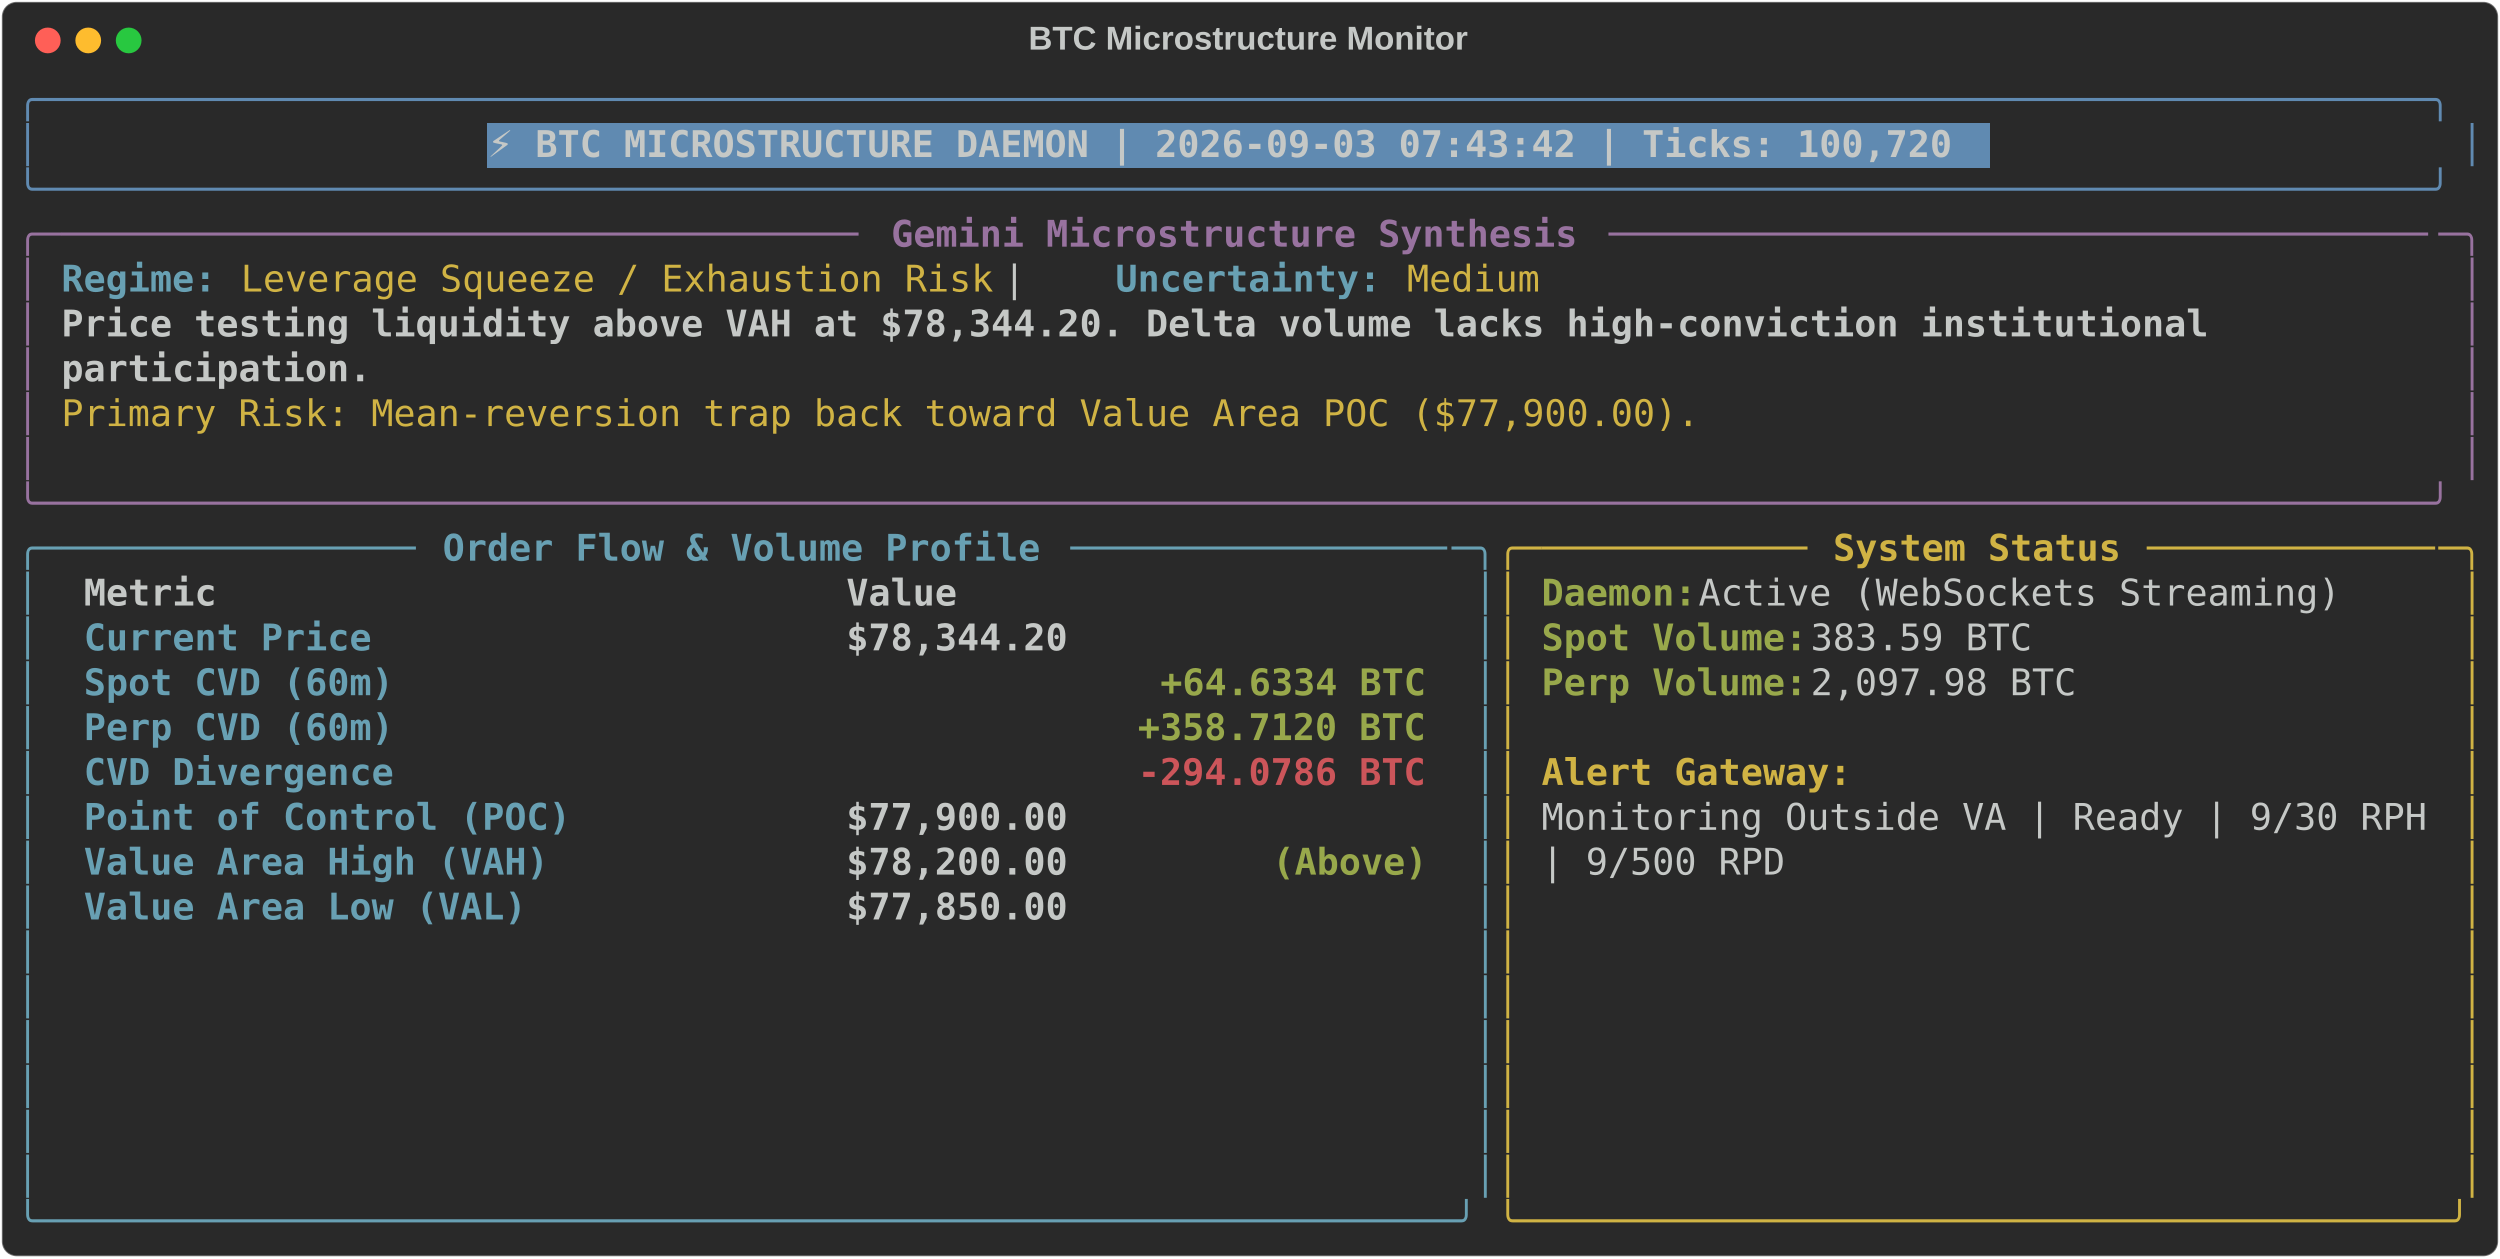
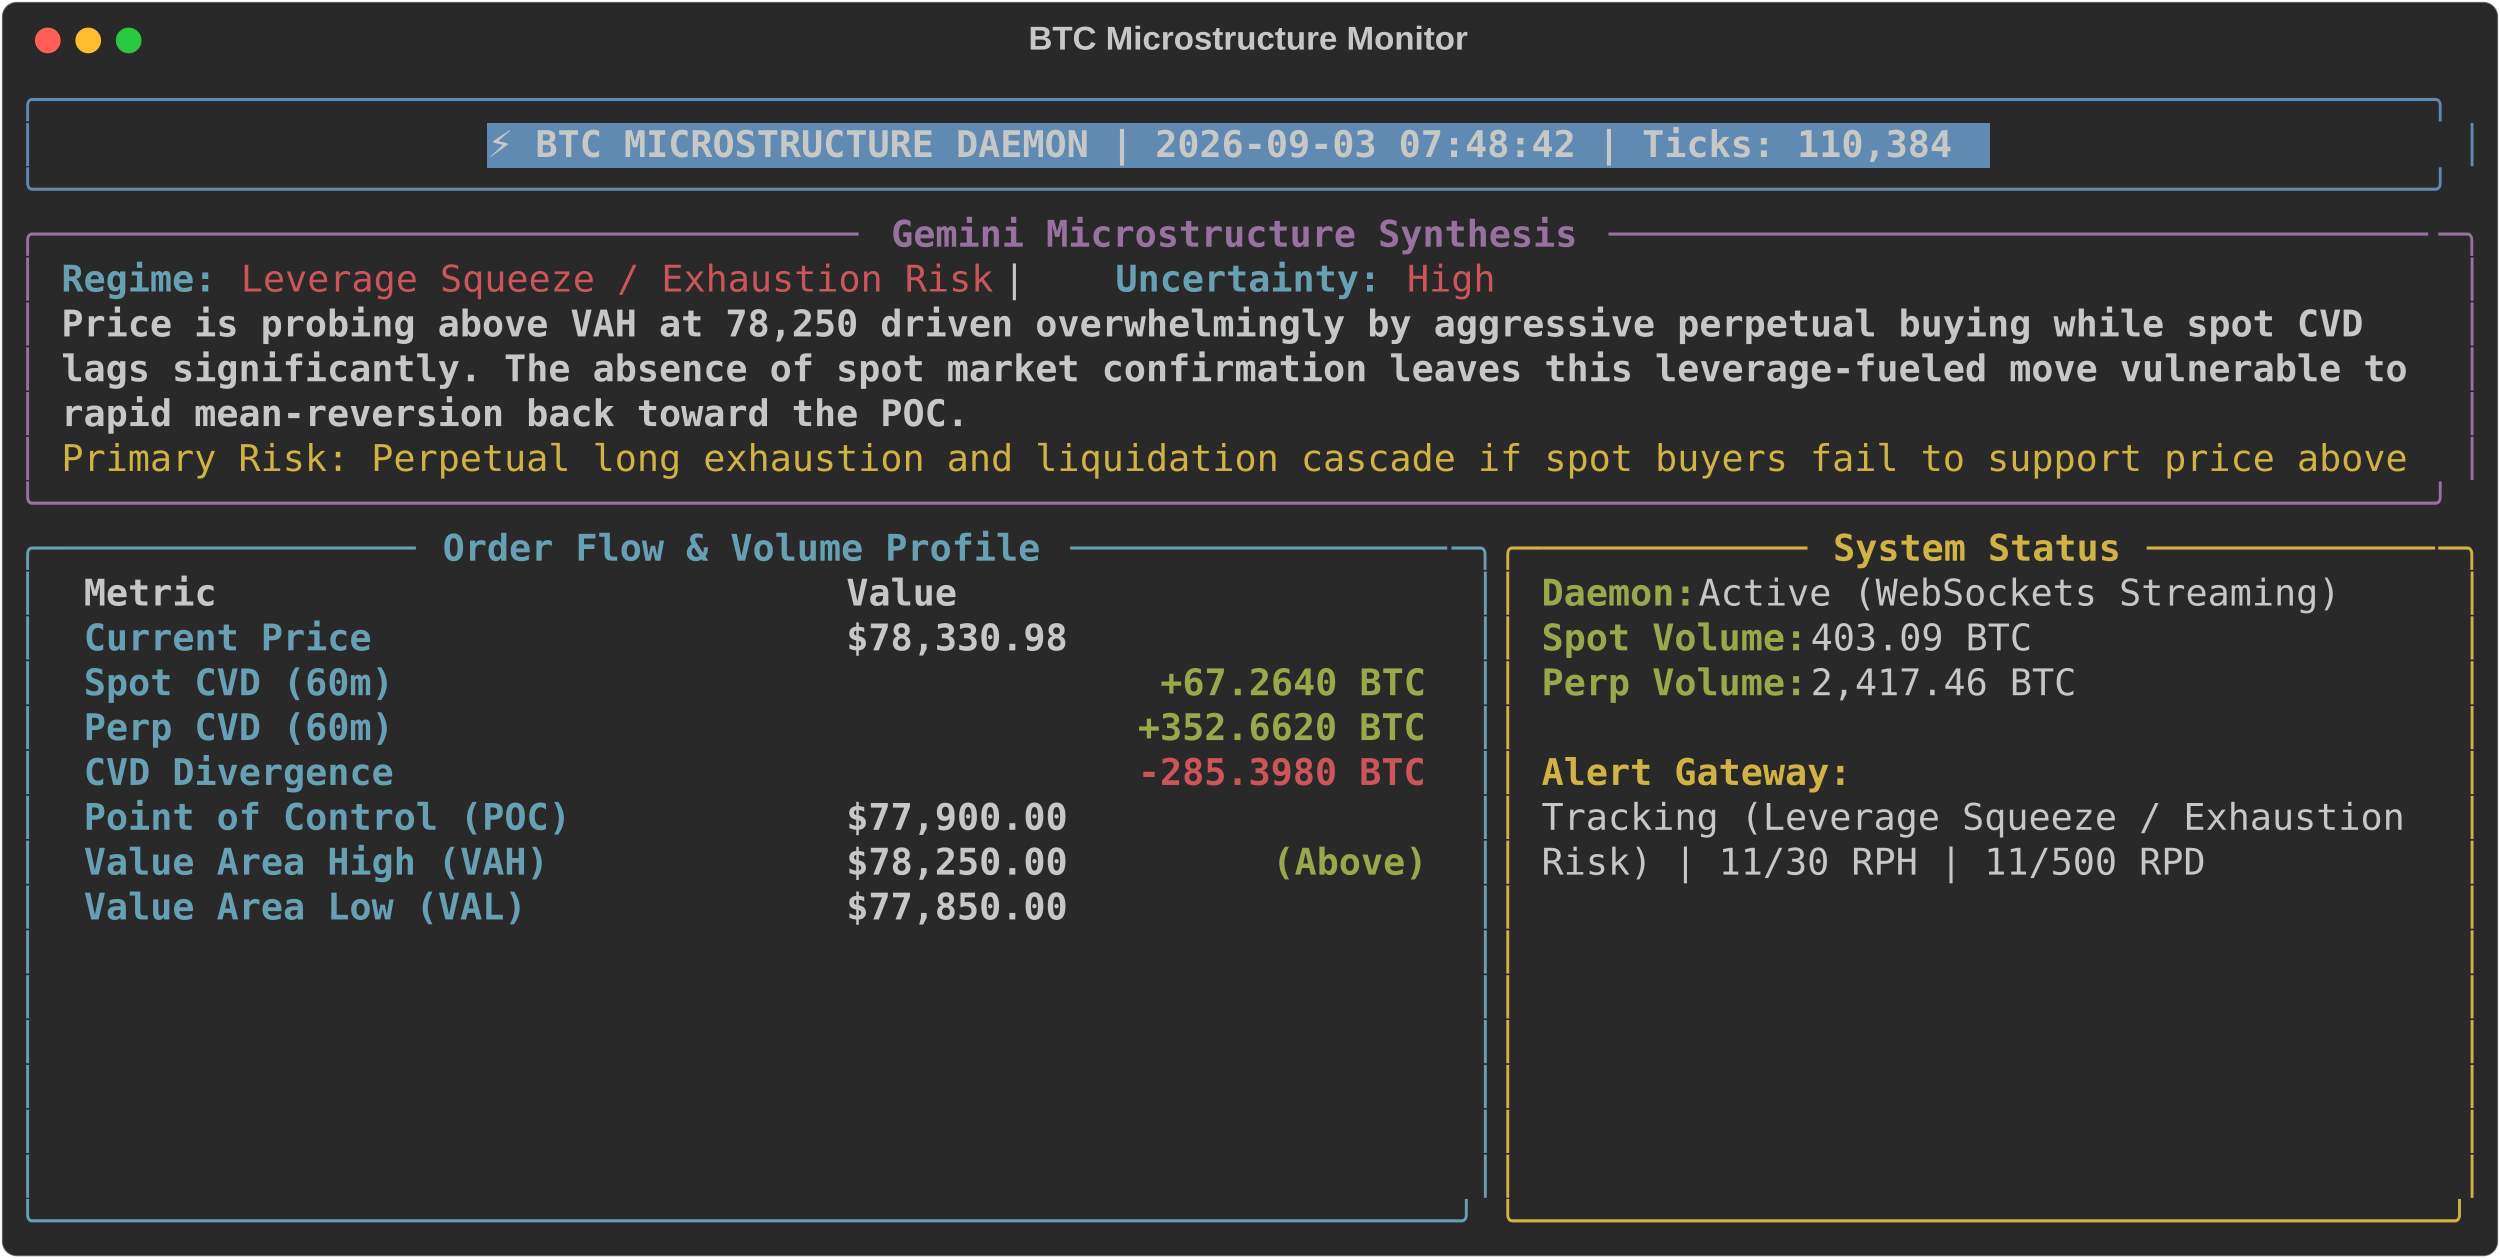
<svg xmlns="http://www.w3.org/2000/svg" class="rich-terminal" viewBox="0 0 1360 684.4">
  <style>

    @font-face {
        font-family: "Fira Code";
        src: local("FiraCode-Regular"),
                url("https://cdnjs.cloudflare.com/ajax/libs/firacode/6.2.0/woff2/FiraCode-Regular.woff2") format("woff2"),
                url("https://cdnjs.cloudflare.com/ajax/libs/firacode/6.2.0/woff/FiraCode-Regular.woff") format("woff");
        font-style: normal;
        font-weight: 400;
    }
    @font-face {
        font-family: "Fira Code";
        src: local("FiraCode-Bold"),
                url("https://cdnjs.cloudflare.com/ajax/libs/firacode/6.2.0/woff2/FiraCode-Bold.woff2") format("woff2"),
                url("https://cdnjs.cloudflare.com/ajax/libs/firacode/6.2.0/woff/FiraCode-Bold.woff") format("woff");
        font-style: bold;
        font-weight: 700;
    }

-     .terminal-2790496356-matrix {
+     .terminal-2442581391-matrix {
        font-family: Fira Code, monospace;
        font-size: 20px;
        line-height: 24.4px;
        font-variant-east-asian: full-width;
    }

-     .terminal-2790496356-title {
+     .terminal-2442581391-title {
        font-size: 18px;
        font-weight: bold;
        font-family: arial;
    }

-     .terminal-2790496356-r1 { fill: #608ab1 }
- .terminal-2790496356-r2 { fill: #c5c8c6 }
- .terminal-2790496356-r3 { fill: #c5c8c6;font-weight: bold }
- .terminal-2790496356-r4 { fill: #98729f }
- .terminal-2790496356-r5 { fill: #98729f;font-weight: bold }
- .terminal-2790496356-r6 { fill: #68a0b3;font-weight: bold }
- .terminal-2790496356-r7 { fill: #d0b344 }
- .terminal-2790496356-r8 { fill: #68a0b3 }
- .terminal-2790496356-r9 { fill: #d0b344;font-weight: bold }
- .terminal-2790496356-r10 { fill: #98a84b;font-weight: bold }
- .terminal-2790496356-r11 { fill: #cc555a;font-weight: bold }
+     .terminal-2442581391-r1 { fill: #608ab1 }
+ .terminal-2442581391-r2 { fill: #c5c8c6 }
+ .terminal-2442581391-r3 { fill: #c5c8c6;font-weight: bold }
+ .terminal-2442581391-r4 { fill: #98729f }
+ .terminal-2442581391-r5 { fill: #98729f;font-weight: bold }
+ .terminal-2442581391-r6 { fill: #68a0b3;font-weight: bold }
+ .terminal-2442581391-r7 { fill: #cc555a }
+ .terminal-2442581391-r8 { fill: #d0b344 }
+ .terminal-2442581391-r9 { fill: #68a0b3 }
+ .terminal-2442581391-r10 { fill: #d0b344;font-weight: bold }
+ .terminal-2442581391-r11 { fill: #98a84b;font-weight: bold }
+ .terminal-2442581391-r12 { fill: #cc555a;font-weight: bold }
    </style>
  <defs>
-     <clipPath id="terminal-2790496356-clip-terminal">
+     <clipPath id="terminal-2442581391-clip-terminal">
      <rect x="0" y="0" width="1341.0" height="633.4" />
    </clipPath>
-     <clipPath id="terminal-2790496356-line-0">
+     <clipPath id="terminal-2442581391-line-0">
      <rect x="0" y="1.5" width="1342" height="24.65" />
    </clipPath>
-     <clipPath id="terminal-2790496356-line-1">
+     <clipPath id="terminal-2442581391-line-1">
      <rect x="0" y="25.9" width="1342" height="24.65" />
    </clipPath>
-     <clipPath id="terminal-2790496356-line-2">
+     <clipPath id="terminal-2442581391-line-2">
      <rect x="0" y="50.3" width="1342" height="24.65" />
    </clipPath>
-     <clipPath id="terminal-2790496356-line-3">
+     <clipPath id="terminal-2442581391-line-3">
      <rect x="0" y="74.7" width="1342" height="24.65" />
    </clipPath>
-     <clipPath id="terminal-2790496356-line-4">
+     <clipPath id="terminal-2442581391-line-4">
      <rect x="0" y="99.1" width="1342" height="24.65" />
    </clipPath>
-     <clipPath id="terminal-2790496356-line-5">
+     <clipPath id="terminal-2442581391-line-5">
      <rect x="0" y="123.5" width="1342" height="24.65" />
    </clipPath>
-     <clipPath id="terminal-2790496356-line-6">
+     <clipPath id="terminal-2442581391-line-6">
      <rect x="0" y="147.9" width="1342" height="24.65" />
    </clipPath>
-     <clipPath id="terminal-2790496356-line-7">
+     <clipPath id="terminal-2442581391-line-7">
      <rect x="0" y="172.3" width="1342" height="24.65" />
    </clipPath>
-     <clipPath id="terminal-2790496356-line-8">
+     <clipPath id="terminal-2442581391-line-8">
      <rect x="0" y="196.7" width="1342" height="24.65" />
    </clipPath>
-     <clipPath id="terminal-2790496356-line-9">
+     <clipPath id="terminal-2442581391-line-9">
      <rect x="0" y="221.1" width="1342" height="24.65" />
    </clipPath>
-     <clipPath id="terminal-2790496356-line-10">
+     <clipPath id="terminal-2442581391-line-10">
      <rect x="0" y="245.5" width="1342" height="24.65" />
    </clipPath>
-     <clipPath id="terminal-2790496356-line-11">
+     <clipPath id="terminal-2442581391-line-11">
      <rect x="0" y="269.9" width="1342" height="24.65" />
    </clipPath>
-     <clipPath id="terminal-2790496356-line-12">
+     <clipPath id="terminal-2442581391-line-12">
      <rect x="0" y="294.3" width="1342" height="24.65" />
    </clipPath>
-     <clipPath id="terminal-2790496356-line-13">
+     <clipPath id="terminal-2442581391-line-13">
      <rect x="0" y="318.7" width="1342" height="24.65" />
    </clipPath>
-     <clipPath id="terminal-2790496356-line-14">
+     <clipPath id="terminal-2442581391-line-14">
      <rect x="0" y="343.1" width="1342" height="24.65" />
    </clipPath>
-     <clipPath id="terminal-2790496356-line-15">
+     <clipPath id="terminal-2442581391-line-15">
      <rect x="0" y="367.5" width="1342" height="24.65" />
    </clipPath>
-     <clipPath id="terminal-2790496356-line-16">
+     <clipPath id="terminal-2442581391-line-16">
      <rect x="0" y="391.9" width="1342" height="24.65" />
    </clipPath>
-     <clipPath id="terminal-2790496356-line-17">
+     <clipPath id="terminal-2442581391-line-17">
      <rect x="0" y="416.3" width="1342" height="24.65" />
    </clipPath>
-     <clipPath id="terminal-2790496356-line-18">
+     <clipPath id="terminal-2442581391-line-18">
      <rect x="0" y="440.7" width="1342" height="24.65" />
    </clipPath>
-     <clipPath id="terminal-2790496356-line-19">
+     <clipPath id="terminal-2442581391-line-19">
      <rect x="0" y="465.1" width="1342" height="24.65" />
    </clipPath>
-     <clipPath id="terminal-2790496356-line-20">
+     <clipPath id="terminal-2442581391-line-20">
      <rect x="0" y="489.5" width="1342" height="24.65" />
    </clipPath>
-     <clipPath id="terminal-2790496356-line-21">
+     <clipPath id="terminal-2442581391-line-21">
      <rect x="0" y="513.9" width="1342" height="24.65" />
    </clipPath>
-     <clipPath id="terminal-2790496356-line-22">
+     <clipPath id="terminal-2442581391-line-22">
      <rect x="0" y="538.3" width="1342" height="24.65" />
    </clipPath>
-     <clipPath id="terminal-2790496356-line-23">
+     <clipPath id="terminal-2442581391-line-23">
      <rect x="0" y="562.7" width="1342" height="24.65" />
    </clipPath>
-     <clipPath id="terminal-2790496356-line-24">
+     <clipPath id="terminal-2442581391-line-24">
      <rect x="0" y="587.1" width="1342" height="24.65" />
    </clipPath>
  </defs>
  <rect fill="#292929" stroke="rgba(255,255,255,0.35)" stroke-width="1" x="1" y="1" width="1358" height="682.4" rx="8" />
-   <text class="terminal-2790496356-title" fill="#c5c8c6" text-anchor="middle" x="679" y="27">BTC Microstructure Monitor</text>
+   <text class="terminal-2442581391-title" fill="#c5c8c6" text-anchor="middle" x="679" y="27">BTC Microstructure Monitor</text>
  <g transform="translate(26,22)">
    <circle cx="0" cy="0" r="7" fill="#ff5f57" />
    <circle cx="22" cy="0" r="7" fill="#febc2e" />
    <circle cx="44" cy="0" r="7" fill="#28c840" />
  </g>
-   <g transform="translate(9, 41)" clip-path="url(#terminal-2790496356-clip-terminal)">
+   <g transform="translate(9, 41)" clip-path="url(#terminal-2442581391-clip-terminal)">
    <rect fill="#608ab1" x="256.2" y="25.9" width="817.4" height="24.65" shape-rendering="crispEdges" />
-     <g class="terminal-2790496356-matrix">
-       <text class="terminal-2790496356-r1" x="0" y="20" textLength="1342" clip-path="url(#terminal-2790496356-line-0)">╭────────────────────────────────────────────────────────────────────────────────────────────────────────────╮</text>
-       <text class="terminal-2790496356-r2" x="1342" y="20" textLength="12.2" clip-path="url(#terminal-2790496356-line-0)">
- </text>
-       <text class="terminal-2790496356-r1" x="0" y="44.4" textLength="12.2" clip-path="url(#terminal-2790496356-line-1)">│</text>
-       <text class="terminal-2790496356-r3" x="256.2" y="44.4" textLength="805.2" clip-path="url(#terminal-2790496356-line-1)">⚡ BTC MICROSTRUCTURE DAEMON | 2026-09-03 07:43:42 | Ticks: 100,720</text>
-       <text class="terminal-2790496356-r1" x="1329.8" y="44.4" textLength="12.2" clip-path="url(#terminal-2790496356-line-1)">│</text>
-       <text class="terminal-2790496356-r2" x="1342" y="44.4" textLength="12.2" clip-path="url(#terminal-2790496356-line-1)">
- </text>
-       <text class="terminal-2790496356-r1" x="0" y="68.8" textLength="1342" clip-path="url(#terminal-2790496356-line-2)">╰────────────────────────────────────────────────────────────────────────────────────────────────────────────╯</text>
-       <text class="terminal-2790496356-r2" x="1342" y="68.8" textLength="12.2" clip-path="url(#terminal-2790496356-line-2)">
- </text>
-       <text class="terminal-2790496356-r4" x="0" y="93.2" textLength="24.4" clip-path="url(#terminal-2790496356-line-3)">╭─</text>
-       <text class="terminal-2790496356-r4" x="24.4" y="93.2" textLength="439.2" clip-path="url(#terminal-2790496356-line-3)">────────────────────────────────────</text>
-       <text class="terminal-2790496356-r5" x="475.8" y="93.2" textLength="378.2" clip-path="url(#terminal-2790496356-line-3)">Gemini Microstructure Synthesis</text>
-       <text class="terminal-2790496356-r4" x="866.2" y="93.2" textLength="451.4" clip-path="url(#terminal-2790496356-line-3)">─────────────────────────────────────</text>
-       <text class="terminal-2790496356-r4" x="1317.6" y="93.2" textLength="24.4" clip-path="url(#terminal-2790496356-line-3)">─╮</text>
-       <text class="terminal-2790496356-r2" x="1342" y="93.2" textLength="12.2" clip-path="url(#terminal-2790496356-line-3)">
- </text>
-       <text class="terminal-2790496356-r4" x="0" y="117.6" textLength="12.2" clip-path="url(#terminal-2790496356-line-4)">│</text>
-       <text class="terminal-2790496356-r6" x="24.4" y="117.6" textLength="85.4" clip-path="url(#terminal-2790496356-line-4)">Regime:</text>
-       <text class="terminal-2790496356-r7" x="122" y="117.6" textLength="414.8" clip-path="url(#terminal-2790496356-line-4)">Leverage Squeeze / Exhaustion Risk</text>
-       <text class="terminal-2790496356-r2" x="536.8" y="117.6" textLength="61" clip-path="url(#terminal-2790496356-line-4)">  |  </text>
-       <text class="terminal-2790496356-r6" x="597.8" y="117.6" textLength="146.4" clip-path="url(#terminal-2790496356-line-4)">Uncertainty:</text>
-       <text class="terminal-2790496356-r7" x="756.4" y="117.6" textLength="73.2" clip-path="url(#terminal-2790496356-line-4)">Medium</text>
-       <text class="terminal-2790496356-r4" x="1329.8" y="117.6" textLength="12.2" clip-path="url(#terminal-2790496356-line-4)">│</text>
-       <text class="terminal-2790496356-r2" x="1342" y="117.6" textLength="12.2" clip-path="url(#terminal-2790496356-line-4)">
- </text>
-       <text class="terminal-2790496356-r4" x="0" y="142" textLength="12.2" clip-path="url(#terminal-2790496356-line-5)">│</text>
-       <text class="terminal-2790496356-r3" x="24.4" y="142" textLength="1195.6" clip-path="url(#terminal-2790496356-line-5)">Price testing liquidity above VAH at $78,344.20. Delta volume lacks high-conviction institutional </text>
-       <text class="terminal-2790496356-r4" x="1329.8" y="142" textLength="12.2" clip-path="url(#terminal-2790496356-line-5)">│</text>
-       <text class="terminal-2790496356-r2" x="1342" y="142" textLength="12.2" clip-path="url(#terminal-2790496356-line-5)">
- </text>
-       <text class="terminal-2790496356-r4" x="0" y="166.4" textLength="12.2" clip-path="url(#terminal-2790496356-line-6)">│</text>
-       <text class="terminal-2790496356-r3" x="24.4" y="166.4" textLength="170.8" clip-path="url(#terminal-2790496356-line-6)">participation.</text>
-       <text class="terminal-2790496356-r4" x="1329.8" y="166.4" textLength="12.2" clip-path="url(#terminal-2790496356-line-6)">│</text>
-       <text class="terminal-2790496356-r2" x="1342" y="166.4" textLength="12.2" clip-path="url(#terminal-2790496356-line-6)">
- </text>
-       <text class="terminal-2790496356-r4" x="0" y="190.8" textLength="12.2" clip-path="url(#terminal-2790496356-line-7)">│</text>
-       <text class="terminal-2790496356-r7" x="24.4" y="190.8" textLength="902.8" clip-path="url(#terminal-2790496356-line-7)">Primary Risk: Mean-reversion trap back toward Value Area POC ($77,900.00).</text>
-       <text class="terminal-2790496356-r4" x="1329.8" y="190.8" textLength="12.2" clip-path="url(#terminal-2790496356-line-7)">│</text>
-       <text class="terminal-2790496356-r2" x="1342" y="190.8" textLength="12.2" clip-path="url(#terminal-2790496356-line-7)">
- </text>
-       <text class="terminal-2790496356-r4" x="0" y="215.2" textLength="12.2" clip-path="url(#terminal-2790496356-line-8)">│</text>
-       <text class="terminal-2790496356-r4" x="1329.8" y="215.2" textLength="12.2" clip-path="url(#terminal-2790496356-line-8)">│</text>
-       <text class="terminal-2790496356-r2" x="1342" y="215.2" textLength="12.2" clip-path="url(#terminal-2790496356-line-8)">
- </text>
-       <text class="terminal-2790496356-r4" x="0" y="239.6" textLength="1342" clip-path="url(#terminal-2790496356-line-9)">╰────────────────────────────────────────────────────────────────────────────────────────────────────────────╯</text>
-       <text class="terminal-2790496356-r2" x="1342" y="239.6" textLength="12.2" clip-path="url(#terminal-2790496356-line-9)">
- </text>
-       <text class="terminal-2790496356-r8" x="0" y="264" textLength="24.4" clip-path="url(#terminal-2790496356-line-10)">╭─</text>
-       <text class="terminal-2790496356-r8" x="24.4" y="264" textLength="195.2" clip-path="url(#terminal-2790496356-line-10)">────────────────</text>
-       <text class="terminal-2790496356-r6" x="231.8" y="264" textLength="329.4" clip-path="url(#terminal-2790496356-line-10)">Order Flow &amp; Volume Profile</text>
-       <text class="terminal-2790496356-r8" x="573.4" y="264" textLength="207.4" clip-path="url(#terminal-2790496356-line-10)">─────────────────</text>
-       <text class="terminal-2790496356-r8" x="780.8" y="264" textLength="24.4" clip-path="url(#terminal-2790496356-line-10)">─╮</text>
-       <text class="terminal-2790496356-r7" x="805.2" y="264" textLength="24.4" clip-path="url(#terminal-2790496356-line-10)">╭─</text>
-       <text class="terminal-2790496356-r7" x="829.6" y="264" textLength="146.4" clip-path="url(#terminal-2790496356-line-10)">────────────</text>
-       <text class="terminal-2790496356-r9" x="988.2" y="264" textLength="158.6" clip-path="url(#terminal-2790496356-line-10)">System Status</text>
-       <text class="terminal-2790496356-r7" x="1159" y="264" textLength="158.6" clip-path="url(#terminal-2790496356-line-10)">─────────────</text>
-       <text class="terminal-2790496356-r7" x="1317.6" y="264" textLength="24.4" clip-path="url(#terminal-2790496356-line-10)">─╮</text>
-       <text class="terminal-2790496356-r2" x="1342" y="264" textLength="12.2" clip-path="url(#terminal-2790496356-line-10)">
- </text>
-       <text class="terminal-2790496356-r8" x="0" y="288.4" textLength="12.2" clip-path="url(#terminal-2790496356-line-11)">│</text>
-       <text class="terminal-2790496356-r3" x="36.6" y="288.4" textLength="390.4" clip-path="url(#terminal-2790496356-line-11)">Metric                          </text>
-       <text class="terminal-2790496356-r3" x="451.4" y="288.4" textLength="317.2" clip-path="url(#terminal-2790496356-line-11)">                     Value</text>
-       <text class="terminal-2790496356-r8" x="793" y="288.4" textLength="12.2" clip-path="url(#terminal-2790496356-line-11)">│</text>
-       <text class="terminal-2790496356-r7" x="805.2" y="288.4" textLength="12.2" clip-path="url(#terminal-2790496356-line-11)">│</text>
-       <text class="terminal-2790496356-r10" x="829.6" y="288.4" textLength="85.4" clip-path="url(#terminal-2790496356-line-11)">Daemon:</text>
-       <text class="terminal-2790496356-r2" x="915" y="288.4" textLength="366" clip-path="url(#terminal-2790496356-line-11)"> Active (WebSockets Streaming)</text>
-       <text class="terminal-2790496356-r7" x="1329.8" y="288.4" textLength="12.2" clip-path="url(#terminal-2790496356-line-11)">│</text>
-       <text class="terminal-2790496356-r2" x="1342" y="288.4" textLength="12.2" clip-path="url(#terminal-2790496356-line-11)">
- </text>
-       <text class="terminal-2790496356-r8" x="0" y="312.8" textLength="12.2" clip-path="url(#terminal-2790496356-line-12)">│</text>
-       <text class="terminal-2790496356-r6" x="36.6" y="312.8" textLength="390.4" clip-path="url(#terminal-2790496356-line-12)">Current Price                   </text>
-       <text class="terminal-2790496356-r3" x="451.4" y="312.8" textLength="317.2" clip-path="url(#terminal-2790496356-line-12)">                $78,344.20</text>
-       <text class="terminal-2790496356-r8" x="793" y="312.8" textLength="12.2" clip-path="url(#terminal-2790496356-line-12)">│</text>
-       <text class="terminal-2790496356-r7" x="805.2" y="312.8" textLength="12.2" clip-path="url(#terminal-2790496356-line-12)">│</text>
-       <text class="terminal-2790496356-r10" x="829.6" y="312.8" textLength="146.4" clip-path="url(#terminal-2790496356-line-12)">Spot Volume:</text>
-       <text class="terminal-2790496356-r2" x="976" y="312.8" textLength="134.2" clip-path="url(#terminal-2790496356-line-12)"> 383.59 BTC</text>
-       <text class="terminal-2790496356-r7" x="1329.8" y="312.8" textLength="12.2" clip-path="url(#terminal-2790496356-line-12)">│</text>
-       <text class="terminal-2790496356-r2" x="1342" y="312.8" textLength="12.2" clip-path="url(#terminal-2790496356-line-12)">
- </text>
-       <text class="terminal-2790496356-r8" x="0" y="337.2" textLength="12.2" clip-path="url(#terminal-2790496356-line-13)">│</text>
-       <text class="terminal-2790496356-r6" x="36.6" y="337.2" textLength="390.4" clip-path="url(#terminal-2790496356-line-13)">Spot CVD (60m)                  </text>
-       <text class="terminal-2790496356-r10" x="622.2" y="337.2" textLength="146.4" clip-path="url(#terminal-2790496356-line-13)">+64.6334 BTC</text>
-       <text class="terminal-2790496356-r8" x="793" y="337.2" textLength="12.2" clip-path="url(#terminal-2790496356-line-13)">│</text>
-       <text class="terminal-2790496356-r7" x="805.2" y="337.2" textLength="12.2" clip-path="url(#terminal-2790496356-line-13)">│</text>
-       <text class="terminal-2790496356-r10" x="829.6" y="337.2" textLength="146.4" clip-path="url(#terminal-2790496356-line-13)">Perp Volume:</text>
-       <text class="terminal-2790496356-r2" x="976" y="337.2" textLength="158.6" clip-path="url(#terminal-2790496356-line-13)"> 2,097.98 BTC</text>
-       <text class="terminal-2790496356-r7" x="1329.8" y="337.2" textLength="12.2" clip-path="url(#terminal-2790496356-line-13)">│</text>
-       <text class="terminal-2790496356-r2" x="1342" y="337.2" textLength="12.2" clip-path="url(#terminal-2790496356-line-13)">
- </text>
-       <text class="terminal-2790496356-r8" x="0" y="361.6" textLength="12.2" clip-path="url(#terminal-2790496356-line-14)">│</text>
-       <text class="terminal-2790496356-r6" x="36.6" y="361.6" textLength="390.4" clip-path="url(#terminal-2790496356-line-14)">Perp CVD (60m)                  </text>
-       <text class="terminal-2790496356-r10" x="610" y="361.6" textLength="158.6" clip-path="url(#terminal-2790496356-line-14)">+358.7120 BTC</text>
-       <text class="terminal-2790496356-r8" x="793" y="361.6" textLength="12.2" clip-path="url(#terminal-2790496356-line-14)">│</text>
-       <text class="terminal-2790496356-r7" x="805.2" y="361.6" textLength="12.2" clip-path="url(#terminal-2790496356-line-14)">│</text>
-       <text class="terminal-2790496356-r7" x="1329.8" y="361.6" textLength="12.2" clip-path="url(#terminal-2790496356-line-14)">│</text>
-       <text class="terminal-2790496356-r2" x="1342" y="361.6" textLength="12.2" clip-path="url(#terminal-2790496356-line-14)">
- </text>
-       <text class="terminal-2790496356-r8" x="0" y="386" textLength="12.2" clip-path="url(#terminal-2790496356-line-15)">│</text>
-       <text class="terminal-2790496356-r6" x="36.6" y="386" textLength="390.4" clip-path="url(#terminal-2790496356-line-15)">CVD Divergence                  </text>
-       <text class="terminal-2790496356-r11" x="610" y="386" textLength="158.6" clip-path="url(#terminal-2790496356-line-15)">-294.0786 BTC</text>
-       <text class="terminal-2790496356-r8" x="793" y="386" textLength="12.2" clip-path="url(#terminal-2790496356-line-15)">│</text>
-       <text class="terminal-2790496356-r7" x="805.2" y="386" textLength="12.2" clip-path="url(#terminal-2790496356-line-15)">│</text>
-       <text class="terminal-2790496356-r9" x="829.6" y="386" textLength="170.8" clip-path="url(#terminal-2790496356-line-15)">Alert Gateway:</text>
-       <text class="terminal-2790496356-r7" x="1329.8" y="386" textLength="12.2" clip-path="url(#terminal-2790496356-line-15)">│</text>
-       <text class="terminal-2790496356-r2" x="1342" y="386" textLength="12.2" clip-path="url(#terminal-2790496356-line-15)">
- </text>
-       <text class="terminal-2790496356-r8" x="0" y="410.4" textLength="12.2" clip-path="url(#terminal-2790496356-line-16)">│</text>
-       <text class="terminal-2790496356-r6" x="36.6" y="410.4" textLength="390.4" clip-path="url(#terminal-2790496356-line-16)">Point of Control (POC)          </text>
-       <text class="terminal-2790496356-r3" x="451.4" y="410.4" textLength="317.2" clip-path="url(#terminal-2790496356-line-16)">                $77,900.00</text>
-       <text class="terminal-2790496356-r8" x="793" y="410.4" textLength="12.2" clip-path="url(#terminal-2790496356-line-16)">│</text>
-       <text class="terminal-2790496356-r7" x="805.2" y="410.4" textLength="12.2" clip-path="url(#terminal-2790496356-line-16)">│</text>
-       <text class="terminal-2790496356-r2" x="829.6" y="410.4" textLength="488" clip-path="url(#terminal-2790496356-line-16)">Monitoring Outside VA | Ready | 9/30 RPH</text>
-       <text class="terminal-2790496356-r7" x="1329.8" y="410.4" textLength="12.2" clip-path="url(#terminal-2790496356-line-16)">│</text>
-       <text class="terminal-2790496356-r2" x="1342" y="410.4" textLength="12.2" clip-path="url(#terminal-2790496356-line-16)">
- </text>
-       <text class="terminal-2790496356-r8" x="0" y="434.8" textLength="12.2" clip-path="url(#terminal-2790496356-line-17)">│</text>
-       <text class="terminal-2790496356-r6" x="36.6" y="434.8" textLength="390.4" clip-path="url(#terminal-2790496356-line-17)">Value Area High (VAH)           </text>
-       <text class="terminal-2790496356-r3" x="451.4" y="434.8" textLength="231.8" clip-path="url(#terminal-2790496356-line-17)">        $78,200.00 </text>
-       <text class="terminal-2790496356-r10" x="683.2" y="434.8" textLength="85.4" clip-path="url(#terminal-2790496356-line-17)">(Above)</text>
-       <text class="terminal-2790496356-r8" x="793" y="434.8" textLength="12.2" clip-path="url(#terminal-2790496356-line-17)">│</text>
-       <text class="terminal-2790496356-r7" x="805.2" y="434.8" textLength="12.2" clip-path="url(#terminal-2790496356-line-17)">│</text>
-       <text class="terminal-2790496356-r2" x="829.6" y="434.8" textLength="134.2" clip-path="url(#terminal-2790496356-line-17)">| 9/500 RPD</text>
-       <text class="terminal-2790496356-r7" x="1329.8" y="434.8" textLength="12.2" clip-path="url(#terminal-2790496356-line-17)">│</text>
-       <text class="terminal-2790496356-r2" x="1342" y="434.8" textLength="12.2" clip-path="url(#terminal-2790496356-line-17)">
- </text>
-       <text class="terminal-2790496356-r8" x="0" y="459.2" textLength="12.2" clip-path="url(#terminal-2790496356-line-18)">│</text>
-       <text class="terminal-2790496356-r6" x="36.6" y="459.2" textLength="390.4" clip-path="url(#terminal-2790496356-line-18)">Value Area Low (VAL)            </text>
-       <text class="terminal-2790496356-r3" x="451.4" y="459.2" textLength="317.2" clip-path="url(#terminal-2790496356-line-18)">                $77,850.00</text>
-       <text class="terminal-2790496356-r8" x="793" y="459.2" textLength="12.2" clip-path="url(#terminal-2790496356-line-18)">│</text>
-       <text class="terminal-2790496356-r7" x="805.2" y="459.2" textLength="12.2" clip-path="url(#terminal-2790496356-line-18)">│</text>
-       <text class="terminal-2790496356-r7" x="1329.8" y="459.2" textLength="12.2" clip-path="url(#terminal-2790496356-line-18)">│</text>
-       <text class="terminal-2790496356-r2" x="1342" y="459.2" textLength="12.2" clip-path="url(#terminal-2790496356-line-18)">
- </text>
-       <text class="terminal-2790496356-r8" x="0" y="483.6" textLength="12.2" clip-path="url(#terminal-2790496356-line-19)">│</text>
-       <text class="terminal-2790496356-r8" x="793" y="483.6" textLength="12.2" clip-path="url(#terminal-2790496356-line-19)">│</text>
-       <text class="terminal-2790496356-r7" x="805.2" y="483.6" textLength="12.2" clip-path="url(#terminal-2790496356-line-19)">│</text>
-       <text class="terminal-2790496356-r7" x="1329.8" y="483.6" textLength="12.2" clip-path="url(#terminal-2790496356-line-19)">│</text>
-       <text class="terminal-2790496356-r2" x="1342" y="483.6" textLength="12.2" clip-path="url(#terminal-2790496356-line-19)">
- </text>
-       <text class="terminal-2790496356-r8" x="0" y="508" textLength="12.2" clip-path="url(#terminal-2790496356-line-20)">│</text>
-       <text class="terminal-2790496356-r8" x="793" y="508" textLength="12.2" clip-path="url(#terminal-2790496356-line-20)">│</text>
-       <text class="terminal-2790496356-r7" x="805.2" y="508" textLength="12.2" clip-path="url(#terminal-2790496356-line-20)">│</text>
-       <text class="terminal-2790496356-r7" x="1329.8" y="508" textLength="12.2" clip-path="url(#terminal-2790496356-line-20)">│</text>
-       <text class="terminal-2790496356-r2" x="1342" y="508" textLength="12.2" clip-path="url(#terminal-2790496356-line-20)">
- </text>
-       <text class="terminal-2790496356-r8" x="0" y="532.4" textLength="12.2" clip-path="url(#terminal-2790496356-line-21)">│</text>
-       <text class="terminal-2790496356-r8" x="793" y="532.4" textLength="12.2" clip-path="url(#terminal-2790496356-line-21)">│</text>
-       <text class="terminal-2790496356-r7" x="805.2" y="532.4" textLength="12.2" clip-path="url(#terminal-2790496356-line-21)">│</text>
-       <text class="terminal-2790496356-r7" x="1329.8" y="532.4" textLength="12.2" clip-path="url(#terminal-2790496356-line-21)">│</text>
-       <text class="terminal-2790496356-r2" x="1342" y="532.4" textLength="12.2" clip-path="url(#terminal-2790496356-line-21)">
- </text>
-       <text class="terminal-2790496356-r8" x="0" y="556.8" textLength="12.2" clip-path="url(#terminal-2790496356-line-22)">│</text>
-       <text class="terminal-2790496356-r8" x="793" y="556.8" textLength="12.2" clip-path="url(#terminal-2790496356-line-22)">│</text>
-       <text class="terminal-2790496356-r7" x="805.2" y="556.8" textLength="12.2" clip-path="url(#terminal-2790496356-line-22)">│</text>
-       <text class="terminal-2790496356-r7" x="1329.8" y="556.8" textLength="12.2" clip-path="url(#terminal-2790496356-line-22)">│</text>
-       <text class="terminal-2790496356-r2" x="1342" y="556.8" textLength="12.2" clip-path="url(#terminal-2790496356-line-22)">
- </text>
-       <text class="terminal-2790496356-r8" x="0" y="581.2" textLength="12.2" clip-path="url(#terminal-2790496356-line-23)">│</text>
-       <text class="terminal-2790496356-r8" x="793" y="581.2" textLength="12.2" clip-path="url(#terminal-2790496356-line-23)">│</text>
-       <text class="terminal-2790496356-r7" x="805.2" y="581.2" textLength="12.2" clip-path="url(#terminal-2790496356-line-23)">│</text>
-       <text class="terminal-2790496356-r7" x="1329.8" y="581.2" textLength="12.2" clip-path="url(#terminal-2790496356-line-23)">│</text>
-       <text class="terminal-2790496356-r2" x="1342" y="581.2" textLength="12.2" clip-path="url(#terminal-2790496356-line-23)">
- </text>
-       <text class="terminal-2790496356-r8" x="0" y="605.6" textLength="12.2" clip-path="url(#terminal-2790496356-line-24)">│</text>
-       <text class="terminal-2790496356-r8" x="793" y="605.6" textLength="12.2" clip-path="url(#terminal-2790496356-line-24)">│</text>
-       <text class="terminal-2790496356-r7" x="805.2" y="605.6" textLength="12.2" clip-path="url(#terminal-2790496356-line-24)">│</text>
-       <text class="terminal-2790496356-r7" x="1329.8" y="605.6" textLength="12.2" clip-path="url(#terminal-2790496356-line-24)">│</text>
-       <text class="terminal-2790496356-r2" x="1342" y="605.6" textLength="12.2" clip-path="url(#terminal-2790496356-line-24)">
- </text>
-       <text class="terminal-2790496356-r8" x="0" y="630" textLength="805.2" clip-path="url(#terminal-2790496356-line-25)">╰────────────────────────────────────────────────────────────────╯</text>
-       <text class="terminal-2790496356-r7" x="805.2" y="630" textLength="536.8" clip-path="url(#terminal-2790496356-line-25)">╰──────────────────────────────────────────╯</text>
-       <text class="terminal-2790496356-r2" x="1342" y="630" textLength="12.2" clip-path="url(#terminal-2790496356-line-25)">
+     <g class="terminal-2442581391-matrix">
+       <text class="terminal-2442581391-r1" x="0" y="20" textLength="1342" clip-path="url(#terminal-2442581391-line-0)">╭────────────────────────────────────────────────────────────────────────────────────────────────────────────╮</text>
+       <text class="terminal-2442581391-r2" x="1342" y="20" textLength="12.2" clip-path="url(#terminal-2442581391-line-0)">
+ </text>
+       <text class="terminal-2442581391-r1" x="0" y="44.4" textLength="12.2" clip-path="url(#terminal-2442581391-line-1)">│</text>
+       <text class="terminal-2442581391-r3" x="256.2" y="44.4" textLength="805.2" clip-path="url(#terminal-2442581391-line-1)">⚡ BTC MICROSTRUCTURE DAEMON | 2026-09-03 07:48:42 | Ticks: 110,384</text>
+       <text class="terminal-2442581391-r1" x="1329.8" y="44.4" textLength="12.2" clip-path="url(#terminal-2442581391-line-1)">│</text>
+       <text class="terminal-2442581391-r2" x="1342" y="44.4" textLength="12.2" clip-path="url(#terminal-2442581391-line-1)">
+ </text>
+       <text class="terminal-2442581391-r1" x="0" y="68.8" textLength="1342" clip-path="url(#terminal-2442581391-line-2)">╰────────────────────────────────────────────────────────────────────────────────────────────────────────────╯</text>
+       <text class="terminal-2442581391-r2" x="1342" y="68.8" textLength="12.2" clip-path="url(#terminal-2442581391-line-2)">
+ </text>
+       <text class="terminal-2442581391-r4" x="0" y="93.2" textLength="24.4" clip-path="url(#terminal-2442581391-line-3)">╭─</text>
+       <text class="terminal-2442581391-r4" x="24.4" y="93.2" textLength="439.2" clip-path="url(#terminal-2442581391-line-3)">────────────────────────────────────</text>
+       <text class="terminal-2442581391-r5" x="475.8" y="93.2" textLength="378.2" clip-path="url(#terminal-2442581391-line-3)">Gemini Microstructure Synthesis</text>
+       <text class="terminal-2442581391-r4" x="866.2" y="93.2" textLength="451.4" clip-path="url(#terminal-2442581391-line-3)">─────────────────────────────────────</text>
+       <text class="terminal-2442581391-r4" x="1317.6" y="93.2" textLength="24.4" clip-path="url(#terminal-2442581391-line-3)">─╮</text>
+       <text class="terminal-2442581391-r2" x="1342" y="93.2" textLength="12.2" clip-path="url(#terminal-2442581391-line-3)">
+ </text>
+       <text class="terminal-2442581391-r4" x="0" y="117.6" textLength="12.2" clip-path="url(#terminal-2442581391-line-4)">│</text>
+       <text class="terminal-2442581391-r6" x="24.4" y="117.6" textLength="85.4" clip-path="url(#terminal-2442581391-line-4)">Regime:</text>
+       <text class="terminal-2442581391-r7" x="122" y="117.6" textLength="414.8" clip-path="url(#terminal-2442581391-line-4)">Leverage Squeeze / Exhaustion Risk</text>
+       <text class="terminal-2442581391-r2" x="536.8" y="117.6" textLength="61" clip-path="url(#terminal-2442581391-line-4)">  |  </text>
+       <text class="terminal-2442581391-r6" x="597.8" y="117.6" textLength="146.4" clip-path="url(#terminal-2442581391-line-4)">Uncertainty:</text>
+       <text class="terminal-2442581391-r7" x="756.4" y="117.6" textLength="48.8" clip-path="url(#terminal-2442581391-line-4)">High</text>
+       <text class="terminal-2442581391-r4" x="1329.8" y="117.6" textLength="12.2" clip-path="url(#terminal-2442581391-line-4)">│</text>
+       <text class="terminal-2442581391-r2" x="1342" y="117.6" textLength="12.2" clip-path="url(#terminal-2442581391-line-4)">
+ </text>
+       <text class="terminal-2442581391-r4" x="0" y="142" textLength="12.2" clip-path="url(#terminal-2442581391-line-5)">│</text>
+       <text class="terminal-2442581391-r3" x="24.4" y="142" textLength="1281" clip-path="url(#terminal-2442581391-line-5)">Price is probing above VAH at 78,250 driven overwhelmingly by aggressive perpetual buying while spot CVD </text>
+       <text class="terminal-2442581391-r4" x="1329.8" y="142" textLength="12.2" clip-path="url(#terminal-2442581391-line-5)">│</text>
+       <text class="terminal-2442581391-r2" x="1342" y="142" textLength="12.2" clip-path="url(#terminal-2442581391-line-5)">
+ </text>
+       <text class="terminal-2442581391-r4" x="0" y="166.4" textLength="12.2" clip-path="url(#terminal-2442581391-line-6)">│</text>
+       <text class="terminal-2442581391-r3" x="24.4" y="166.4" textLength="1293.2" clip-path="url(#terminal-2442581391-line-6)">lags significantly. The absence of spot market confirmation leaves this leverage-fueled move vulnerable to</text>
+       <text class="terminal-2442581391-r4" x="1329.8" y="166.4" textLength="12.2" clip-path="url(#terminal-2442581391-line-6)">│</text>
+       <text class="terminal-2442581391-r2" x="1342" y="166.4" textLength="12.2" clip-path="url(#terminal-2442581391-line-6)">
+ </text>
+       <text class="terminal-2442581391-r4" x="0" y="190.8" textLength="12.2" clip-path="url(#terminal-2442581391-line-7)">│</text>
+       <text class="terminal-2442581391-r3" x="24.4" y="190.8" textLength="500.2" clip-path="url(#terminal-2442581391-line-7)">rapid mean-reversion back toward the POC.</text>
+       <text class="terminal-2442581391-r4" x="1329.8" y="190.8" textLength="12.2" clip-path="url(#terminal-2442581391-line-7)">│</text>
+       <text class="terminal-2442581391-r2" x="1342" y="190.8" textLength="12.2" clip-path="url(#terminal-2442581391-line-7)">
+ </text>
+       <text class="terminal-2442581391-r4" x="0" y="215.2" textLength="12.2" clip-path="url(#terminal-2442581391-line-8)">│</text>
+       <text class="terminal-2442581391-r8" x="24.4" y="215.2" textLength="1293.2" clip-path="url(#terminal-2442581391-line-8)">Primary Risk: Perpetual long exhaustion and liquidation cascade if spot buyers fail to support price above</text>
+       <text class="terminal-2442581391-r4" x="1329.8" y="215.2" textLength="12.2" clip-path="url(#terminal-2442581391-line-8)">│</text>
+       <text class="terminal-2442581391-r2" x="1342" y="215.2" textLength="12.2" clip-path="url(#terminal-2442581391-line-8)">
+ </text>
+       <text class="terminal-2442581391-r4" x="0" y="239.6" textLength="1342" clip-path="url(#terminal-2442581391-line-9)">╰────────────────────────────────────────────────────────────────────────────────────────────────────────────╯</text>
+       <text class="terminal-2442581391-r2" x="1342" y="239.6" textLength="12.2" clip-path="url(#terminal-2442581391-line-9)">
+ </text>
+       <text class="terminal-2442581391-r9" x="0" y="264" textLength="24.4" clip-path="url(#terminal-2442581391-line-10)">╭─</text>
+       <text class="terminal-2442581391-r9" x="24.4" y="264" textLength="195.2" clip-path="url(#terminal-2442581391-line-10)">────────────────</text>
+       <text class="terminal-2442581391-r6" x="231.8" y="264" textLength="329.4" clip-path="url(#terminal-2442581391-line-10)">Order Flow &amp; Volume Profile</text>
+       <text class="terminal-2442581391-r9" x="573.4" y="264" textLength="207.4" clip-path="url(#terminal-2442581391-line-10)">─────────────────</text>
+       <text class="terminal-2442581391-r9" x="780.8" y="264" textLength="24.4" clip-path="url(#terminal-2442581391-line-10)">─╮</text>
+       <text class="terminal-2442581391-r8" x="805.2" y="264" textLength="24.4" clip-path="url(#terminal-2442581391-line-10)">╭─</text>
+       <text class="terminal-2442581391-r8" x="829.6" y="264" textLength="146.4" clip-path="url(#terminal-2442581391-line-10)">────────────</text>
+       <text class="terminal-2442581391-r10" x="988.2" y="264" textLength="158.6" clip-path="url(#terminal-2442581391-line-10)">System Status</text>
+       <text class="terminal-2442581391-r8" x="1159" y="264" textLength="158.6" clip-path="url(#terminal-2442581391-line-10)">─────────────</text>
+       <text class="terminal-2442581391-r8" x="1317.6" y="264" textLength="24.4" clip-path="url(#terminal-2442581391-line-10)">─╮</text>
+       <text class="terminal-2442581391-r2" x="1342" y="264" textLength="12.2" clip-path="url(#terminal-2442581391-line-10)">
+ </text>
+       <text class="terminal-2442581391-r9" x="0" y="288.4" textLength="12.2" clip-path="url(#terminal-2442581391-line-11)">│</text>
+       <text class="terminal-2442581391-r3" x="36.6" y="288.4" textLength="390.4" clip-path="url(#terminal-2442581391-line-11)">Metric                          </text>
+       <text class="terminal-2442581391-r3" x="451.4" y="288.4" textLength="317.2" clip-path="url(#terminal-2442581391-line-11)">                     Value</text>
+       <text class="terminal-2442581391-r9" x="793" y="288.4" textLength="12.2" clip-path="url(#terminal-2442581391-line-11)">│</text>
+       <text class="terminal-2442581391-r8" x="805.2" y="288.4" textLength="12.2" clip-path="url(#terminal-2442581391-line-11)">│</text>
+       <text class="terminal-2442581391-r11" x="829.6" y="288.4" textLength="85.4" clip-path="url(#terminal-2442581391-line-11)">Daemon:</text>
+       <text class="terminal-2442581391-r2" x="915" y="288.4" textLength="366" clip-path="url(#terminal-2442581391-line-11)"> Active (WebSockets Streaming)</text>
+       <text class="terminal-2442581391-r8" x="1329.8" y="288.4" textLength="12.2" clip-path="url(#terminal-2442581391-line-11)">│</text>
+       <text class="terminal-2442581391-r2" x="1342" y="288.4" textLength="12.2" clip-path="url(#terminal-2442581391-line-11)">
+ </text>
+       <text class="terminal-2442581391-r9" x="0" y="312.8" textLength="12.2" clip-path="url(#terminal-2442581391-line-12)">│</text>
+       <text class="terminal-2442581391-r6" x="36.6" y="312.8" textLength="390.4" clip-path="url(#terminal-2442581391-line-12)">Current Price                   </text>
+       <text class="terminal-2442581391-r3" x="451.4" y="312.8" textLength="317.2" clip-path="url(#terminal-2442581391-line-12)">                $78,330.98</text>
+       <text class="terminal-2442581391-r9" x="793" y="312.8" textLength="12.2" clip-path="url(#terminal-2442581391-line-12)">│</text>
+       <text class="terminal-2442581391-r8" x="805.2" y="312.8" textLength="12.2" clip-path="url(#terminal-2442581391-line-12)">│</text>
+       <text class="terminal-2442581391-r11" x="829.6" y="312.8" textLength="146.4" clip-path="url(#terminal-2442581391-line-12)">Spot Volume:</text>
+       <text class="terminal-2442581391-r2" x="976" y="312.8" textLength="134.2" clip-path="url(#terminal-2442581391-line-12)"> 403.09 BTC</text>
+       <text class="terminal-2442581391-r8" x="1329.8" y="312.8" textLength="12.2" clip-path="url(#terminal-2442581391-line-12)">│</text>
+       <text class="terminal-2442581391-r2" x="1342" y="312.8" textLength="12.2" clip-path="url(#terminal-2442581391-line-12)">
+ </text>
+       <text class="terminal-2442581391-r9" x="0" y="337.2" textLength="12.2" clip-path="url(#terminal-2442581391-line-13)">│</text>
+       <text class="terminal-2442581391-r6" x="36.6" y="337.2" textLength="390.4" clip-path="url(#terminal-2442581391-line-13)">Spot CVD (60m)                  </text>
+       <text class="terminal-2442581391-r11" x="622.2" y="337.2" textLength="146.4" clip-path="url(#terminal-2442581391-line-13)">+67.2640 BTC</text>
+       <text class="terminal-2442581391-r9" x="793" y="337.2" textLength="12.2" clip-path="url(#terminal-2442581391-line-13)">│</text>
+       <text class="terminal-2442581391-r8" x="805.2" y="337.2" textLength="12.2" clip-path="url(#terminal-2442581391-line-13)">│</text>
+       <text class="terminal-2442581391-r11" x="829.6" y="337.2" textLength="146.4" clip-path="url(#terminal-2442581391-line-13)">Perp Volume:</text>
+       <text class="terminal-2442581391-r2" x="976" y="337.2" textLength="158.6" clip-path="url(#terminal-2442581391-line-13)"> 2,417.46 BTC</text>
+       <text class="terminal-2442581391-r8" x="1329.8" y="337.2" textLength="12.2" clip-path="url(#terminal-2442581391-line-13)">│</text>
+       <text class="terminal-2442581391-r2" x="1342" y="337.2" textLength="12.2" clip-path="url(#terminal-2442581391-line-13)">
+ </text>
+       <text class="terminal-2442581391-r9" x="0" y="361.6" textLength="12.2" clip-path="url(#terminal-2442581391-line-14)">│</text>
+       <text class="terminal-2442581391-r6" x="36.6" y="361.6" textLength="390.4" clip-path="url(#terminal-2442581391-line-14)">Perp CVD (60m)                  </text>
+       <text class="terminal-2442581391-r11" x="610" y="361.6" textLength="158.6" clip-path="url(#terminal-2442581391-line-14)">+352.6620 BTC</text>
+       <text class="terminal-2442581391-r9" x="793" y="361.6" textLength="12.2" clip-path="url(#terminal-2442581391-line-14)">│</text>
+       <text class="terminal-2442581391-r8" x="805.2" y="361.6" textLength="12.2" clip-path="url(#terminal-2442581391-line-14)">│</text>
+       <text class="terminal-2442581391-r8" x="1329.8" y="361.6" textLength="12.2" clip-path="url(#terminal-2442581391-line-14)">│</text>
+       <text class="terminal-2442581391-r2" x="1342" y="361.6" textLength="12.2" clip-path="url(#terminal-2442581391-line-14)">
+ </text>
+       <text class="terminal-2442581391-r9" x="0" y="386" textLength="12.2" clip-path="url(#terminal-2442581391-line-15)">│</text>
+       <text class="terminal-2442581391-r6" x="36.6" y="386" textLength="390.4" clip-path="url(#terminal-2442581391-line-15)">CVD Divergence                  </text>
+       <text class="terminal-2442581391-r12" x="610" y="386" textLength="158.6" clip-path="url(#terminal-2442581391-line-15)">-285.3980 BTC</text>
+       <text class="terminal-2442581391-r9" x="793" y="386" textLength="12.2" clip-path="url(#terminal-2442581391-line-15)">│</text>
+       <text class="terminal-2442581391-r8" x="805.2" y="386" textLength="12.2" clip-path="url(#terminal-2442581391-line-15)">│</text>
+       <text class="terminal-2442581391-r10" x="829.6" y="386" textLength="170.8" clip-path="url(#terminal-2442581391-line-15)">Alert Gateway:</text>
+       <text class="terminal-2442581391-r8" x="1329.8" y="386" textLength="12.2" clip-path="url(#terminal-2442581391-line-15)">│</text>
+       <text class="terminal-2442581391-r2" x="1342" y="386" textLength="12.2" clip-path="url(#terminal-2442581391-line-15)">
+ </text>
+       <text class="terminal-2442581391-r9" x="0" y="410.4" textLength="12.2" clip-path="url(#terminal-2442581391-line-16)">│</text>
+       <text class="terminal-2442581391-r6" x="36.6" y="410.4" textLength="390.4" clip-path="url(#terminal-2442581391-line-16)">Point of Control (POC)          </text>
+       <text class="terminal-2442581391-r3" x="451.4" y="410.4" textLength="317.2" clip-path="url(#terminal-2442581391-line-16)">                $77,900.00</text>
+       <text class="terminal-2442581391-r9" x="793" y="410.4" textLength="12.2" clip-path="url(#terminal-2442581391-line-16)">│</text>
+       <text class="terminal-2442581391-r8" x="805.2" y="410.4" textLength="12.2" clip-path="url(#terminal-2442581391-line-16)">│</text>
+       <text class="terminal-2442581391-r2" x="829.6" y="410.4" textLength="488" clip-path="url(#terminal-2442581391-line-16)">Tracking (Leverage Squeeze / Exhaustion </text>
+       <text class="terminal-2442581391-r8" x="1329.8" y="410.4" textLength="12.2" clip-path="url(#terminal-2442581391-line-16)">│</text>
+       <text class="terminal-2442581391-r2" x="1342" y="410.4" textLength="12.2" clip-path="url(#terminal-2442581391-line-16)">
+ </text>
+       <text class="terminal-2442581391-r9" x="0" y="434.8" textLength="12.2" clip-path="url(#terminal-2442581391-line-17)">│</text>
+       <text class="terminal-2442581391-r6" x="36.6" y="434.8" textLength="390.4" clip-path="url(#terminal-2442581391-line-17)">Value Area High (VAH)           </text>
+       <text class="terminal-2442581391-r3" x="451.4" y="434.8" textLength="231.8" clip-path="url(#terminal-2442581391-line-17)">        $78,250.00 </text>
+       <text class="terminal-2442581391-r11" x="683.2" y="434.8" textLength="85.4" clip-path="url(#terminal-2442581391-line-17)">(Above)</text>
+       <text class="terminal-2442581391-r9" x="793" y="434.8" textLength="12.2" clip-path="url(#terminal-2442581391-line-17)">│</text>
+       <text class="terminal-2442581391-r8" x="805.2" y="434.8" textLength="12.2" clip-path="url(#terminal-2442581391-line-17)">│</text>
+       <text class="terminal-2442581391-r2" x="829.6" y="434.8" textLength="366" clip-path="url(#terminal-2442581391-line-17)">Risk) | 11/30 RPH | 11/500 RPD</text>
+       <text class="terminal-2442581391-r8" x="1329.8" y="434.8" textLength="12.2" clip-path="url(#terminal-2442581391-line-17)">│</text>
+       <text class="terminal-2442581391-r2" x="1342" y="434.8" textLength="12.2" clip-path="url(#terminal-2442581391-line-17)">
+ </text>
+       <text class="terminal-2442581391-r9" x="0" y="459.2" textLength="12.2" clip-path="url(#terminal-2442581391-line-18)">│</text>
+       <text class="terminal-2442581391-r6" x="36.6" y="459.2" textLength="390.4" clip-path="url(#terminal-2442581391-line-18)">Value Area Low (VAL)            </text>
+       <text class="terminal-2442581391-r3" x="451.4" y="459.2" textLength="317.2" clip-path="url(#terminal-2442581391-line-18)">                $77,850.00</text>
+       <text class="terminal-2442581391-r9" x="793" y="459.2" textLength="12.2" clip-path="url(#terminal-2442581391-line-18)">│</text>
+       <text class="terminal-2442581391-r8" x="805.2" y="459.2" textLength="12.2" clip-path="url(#terminal-2442581391-line-18)">│</text>
+       <text class="terminal-2442581391-r8" x="1329.8" y="459.2" textLength="12.2" clip-path="url(#terminal-2442581391-line-18)">│</text>
+       <text class="terminal-2442581391-r2" x="1342" y="459.2" textLength="12.2" clip-path="url(#terminal-2442581391-line-18)">
+ </text>
+       <text class="terminal-2442581391-r9" x="0" y="483.6" textLength="12.2" clip-path="url(#terminal-2442581391-line-19)">│</text>
+       <text class="terminal-2442581391-r9" x="793" y="483.6" textLength="12.2" clip-path="url(#terminal-2442581391-line-19)">│</text>
+       <text class="terminal-2442581391-r8" x="805.2" y="483.6" textLength="12.2" clip-path="url(#terminal-2442581391-line-19)">│</text>
+       <text class="terminal-2442581391-r8" x="1329.8" y="483.6" textLength="12.2" clip-path="url(#terminal-2442581391-line-19)">│</text>
+       <text class="terminal-2442581391-r2" x="1342" y="483.6" textLength="12.2" clip-path="url(#terminal-2442581391-line-19)">
+ </text>
+       <text class="terminal-2442581391-r9" x="0" y="508" textLength="12.2" clip-path="url(#terminal-2442581391-line-20)">│</text>
+       <text class="terminal-2442581391-r9" x="793" y="508" textLength="12.2" clip-path="url(#terminal-2442581391-line-20)">│</text>
+       <text class="terminal-2442581391-r8" x="805.2" y="508" textLength="12.2" clip-path="url(#terminal-2442581391-line-20)">│</text>
+       <text class="terminal-2442581391-r8" x="1329.8" y="508" textLength="12.2" clip-path="url(#terminal-2442581391-line-20)">│</text>
+       <text class="terminal-2442581391-r2" x="1342" y="508" textLength="12.2" clip-path="url(#terminal-2442581391-line-20)">
+ </text>
+       <text class="terminal-2442581391-r9" x="0" y="532.4" textLength="12.2" clip-path="url(#terminal-2442581391-line-21)">│</text>
+       <text class="terminal-2442581391-r9" x="793" y="532.4" textLength="12.2" clip-path="url(#terminal-2442581391-line-21)">│</text>
+       <text class="terminal-2442581391-r8" x="805.2" y="532.4" textLength="12.2" clip-path="url(#terminal-2442581391-line-21)">│</text>
+       <text class="terminal-2442581391-r8" x="1329.8" y="532.4" textLength="12.2" clip-path="url(#terminal-2442581391-line-21)">│</text>
+       <text class="terminal-2442581391-r2" x="1342" y="532.4" textLength="12.2" clip-path="url(#terminal-2442581391-line-21)">
+ </text>
+       <text class="terminal-2442581391-r9" x="0" y="556.8" textLength="12.2" clip-path="url(#terminal-2442581391-line-22)">│</text>
+       <text class="terminal-2442581391-r9" x="793" y="556.8" textLength="12.2" clip-path="url(#terminal-2442581391-line-22)">│</text>
+       <text class="terminal-2442581391-r8" x="805.2" y="556.8" textLength="12.2" clip-path="url(#terminal-2442581391-line-22)">│</text>
+       <text class="terminal-2442581391-r8" x="1329.8" y="556.8" textLength="12.2" clip-path="url(#terminal-2442581391-line-22)">│</text>
+       <text class="terminal-2442581391-r2" x="1342" y="556.8" textLength="12.2" clip-path="url(#terminal-2442581391-line-22)">
+ </text>
+       <text class="terminal-2442581391-r9" x="0" y="581.2" textLength="12.2" clip-path="url(#terminal-2442581391-line-23)">│</text>
+       <text class="terminal-2442581391-r9" x="793" y="581.2" textLength="12.2" clip-path="url(#terminal-2442581391-line-23)">│</text>
+       <text class="terminal-2442581391-r8" x="805.2" y="581.2" textLength="12.2" clip-path="url(#terminal-2442581391-line-23)">│</text>
+       <text class="terminal-2442581391-r8" x="1329.8" y="581.2" textLength="12.2" clip-path="url(#terminal-2442581391-line-23)">│</text>
+       <text class="terminal-2442581391-r2" x="1342" y="581.2" textLength="12.2" clip-path="url(#terminal-2442581391-line-23)">
+ </text>
+       <text class="terminal-2442581391-r9" x="0" y="605.6" textLength="12.2" clip-path="url(#terminal-2442581391-line-24)">│</text>
+       <text class="terminal-2442581391-r9" x="793" y="605.6" textLength="12.2" clip-path="url(#terminal-2442581391-line-24)">│</text>
+       <text class="terminal-2442581391-r8" x="805.2" y="605.6" textLength="12.2" clip-path="url(#terminal-2442581391-line-24)">│</text>
+       <text class="terminal-2442581391-r8" x="1329.8" y="605.6" textLength="12.2" clip-path="url(#terminal-2442581391-line-24)">│</text>
+       <text class="terminal-2442581391-r2" x="1342" y="605.6" textLength="12.2" clip-path="url(#terminal-2442581391-line-24)">
+ </text>
+       <text class="terminal-2442581391-r9" x="0" y="630" textLength="805.2" clip-path="url(#terminal-2442581391-line-25)">╰────────────────────────────────────────────────────────────────╯</text>
+       <text class="terminal-2442581391-r8" x="805.2" y="630" textLength="536.8" clip-path="url(#terminal-2442581391-line-25)">╰──────────────────────────────────────────╯</text>
+       <text class="terminal-2442581391-r2" x="1342" y="630" textLength="12.2" clip-path="url(#terminal-2442581391-line-25)">
</text>
    </g>
  </g>
</svg>
